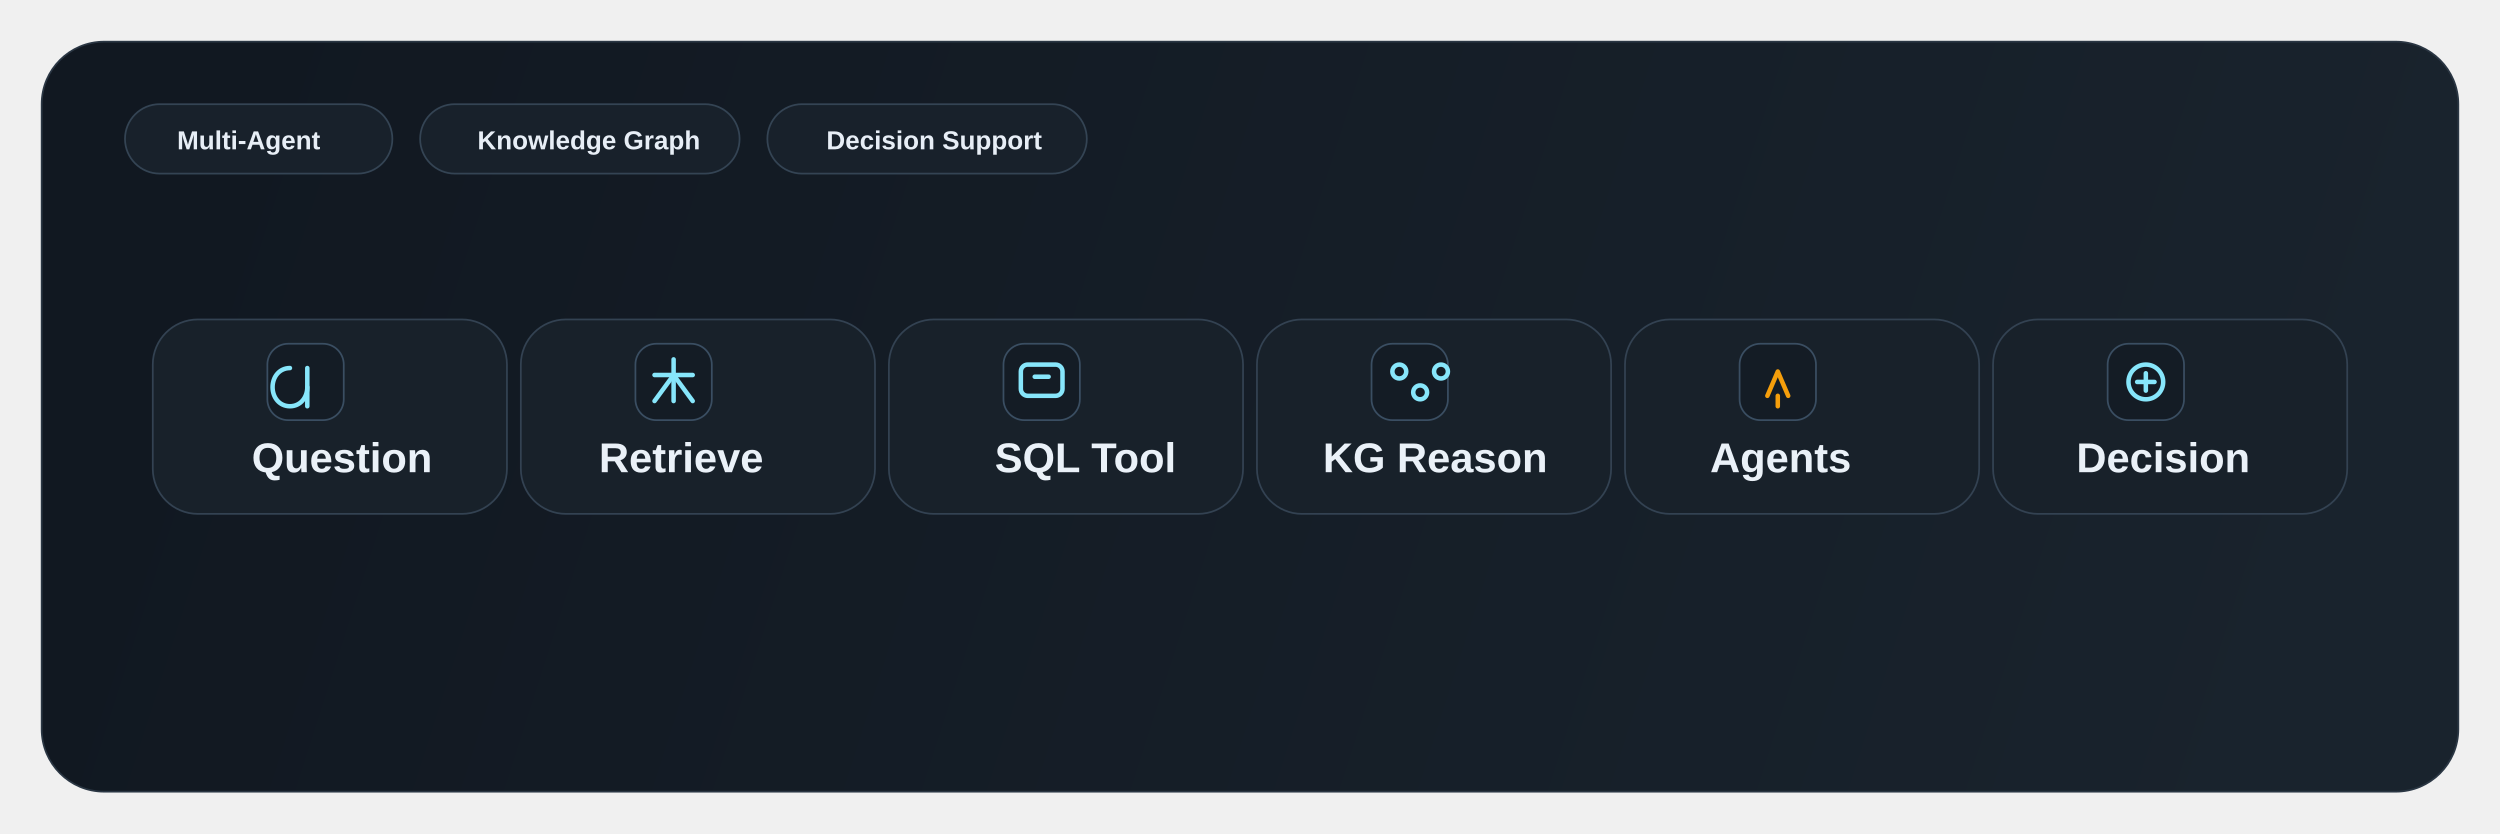
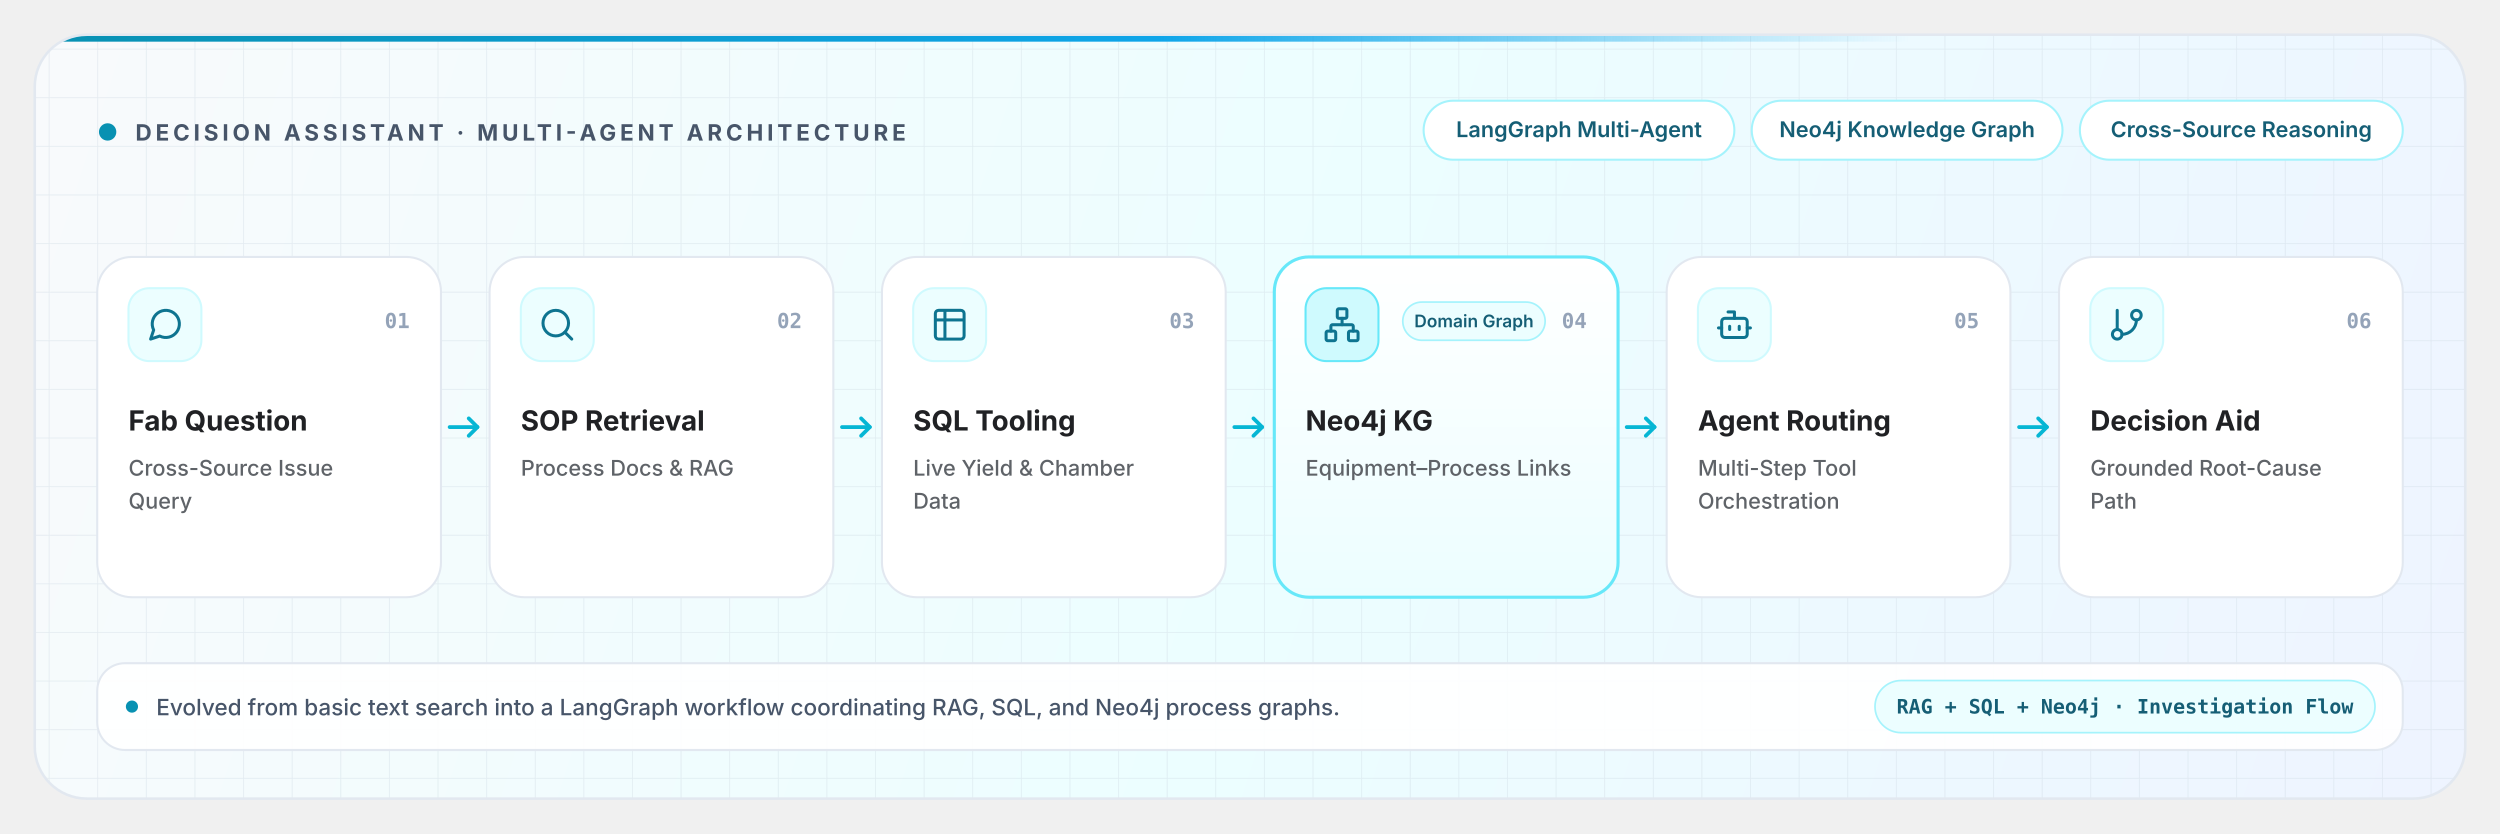
<svg xmlns="http://www.w3.org/2000/svg" width="1440" height="480" viewBox="0 0 1440 480" fill="none">
  <defs>
-     <linearGradient id="bg" x1="120" y1="48" x2="1320" y2="432" gradientUnits="userSpaceOnUse">
-       <stop stop-color="#111821" />
-       <stop offset="1" stop-color="#19232D" />
+     <linearGradient id="bg-auo-assistant" x1="40" y1="20" x2="1400" y2="460" gradientUnits="userSpaceOnUse">
+       <stop stop-color="#F8FAFC" />
+       <stop offset="0.52" stop-color="#ECFEFF" />
+       <stop offset="1" stop-color="#EEF4FF" />
    </linearGradient>
-     <linearGradient id="node" x1="0" y1="0" x2="0" y2="120" gradientUnits="userSpaceOnUse">
-       <stop stop-color="#1E2833" />
-       <stop offset="1" stop-color="#18212A" />
+     <linearGradient id="topbar-auo-assistant" x1="20" y1="20" x2="1100" y2="20" gradientUnits="userSpaceOnUse">
+       <stop stop-color="#0891B2" />
+       <stop offset="0.6" stop-color="#0EA5E9" />
+       <stop offset="1" stop-color="#0EA5E9" stop-opacity="0" />
    </linearGradient>
-     <filter id="glow" x="-20%" y="-40%" width="140%" height="180%">
-       <feGaussianBlur stdDeviation="10" result="blur" />
-       <feMerge>
-         <feMergeNode in="blur" />
-         <feMergeNode in="SourceGraphic" />
-       </feMerge>
-     </filter>
+     <linearGradient id="card-hi-auo-assistant" x1="0" y1="148" x2="0" y2="344" gradientUnits="userSpaceOnUse">
+       <stop stop-color="#FFFFFF" />
+       <stop offset="1" stop-color="#ECFEFF" />
+     </linearGradient>
+     <pattern id="grid-auo-assistant" width="28" height="28" patternUnits="userSpaceOnUse">
+       <path d="M 28 0 L 0 0 0 28" fill="none" stroke="#CBD5E1" stroke-opacity="0.38" stroke-width="1" />
+     </pattern>
+     <clipPath id="panel-auo-assistant">
+       <rect x="20" y="20" width="1400" height="440" rx="30" />
+     </clipPath>
  </defs>
-   <rect x="24" y="24" width="1392" height="432" rx="36" fill="url(#bg)" />
-   <rect x="24" y="24" width="1392" height="432" rx="36" stroke="#2A3643" />
-   <g font-family="Segoe UI, Arial, sans-serif">
-     <rect x="72" y="60" width="154" height="40" rx="20" fill="#18212B" stroke="#344454" />
-     <rect x="242" y="60" width="184" height="40" rx="20" fill="#18212B" stroke="#344454" />
-     <rect x="442" y="60" width="184" height="40" rx="20" fill="#18212B" stroke="#344454" />
-     <text x="102" y="86" fill="#E7EEF6" font-size="15" font-weight="600">Multi-Agent</text>
-     <text x="275" y="86" fill="#E7EEF6" font-size="15" font-weight="600">Knowledge Graph</text>
-     <text x="476" y="86" fill="#E7EEF6" font-size="15" font-weight="600">Decision Support</text>
+   <g clip-path="url(#panel-auo-assistant)">
+     <rect x="20" y="20" width="1400" height="440" rx="30" fill="url(#bg-auo-assistant)" />
+     <rect x="20" y="20" width="1400" height="440" fill="url(#grid-auo-assistant)" />
+     <rect x="20" y="20" width="1400" height="4" fill="url(#topbar-auo-assistant)" />
  </g>
-   <g filter="url(#glow)" stroke="#5AD7F7" stroke-width="4" stroke-linecap="round">
-     <path d="M292 240H356" />
-     <path d="M504 240H568" />
-     <path d="M716 240H780" />
-     <path d="M928 240H992" />
-     <path d="M1140 240H1204" />
+   <rect x="20" y="20" width="1400" height="440" rx="30" stroke="#E2E8F0" stroke-width="1.5" />
+   <circle cx="62" cy="76" r="5" fill="#0891B2" />
+   <text x="78" y="81" font-family="Inter, Segoe UI, Arial, sans-serif" font-size="13" font-weight="700" letter-spacing="2.2" fill="#475569">DECISION ASSISTANT · MULTI-AGENT ARCHITECTURE</text>
+   <rect x="820" y="58" width="179" height="34" rx="17" fill="#FFFFFF" stroke="#A5F3FC" stroke-width="1.2" />
+   <text x="909.5" y="79" text-anchor="middle" font-family="Inter, Segoe UI, Arial, sans-serif" font-size="12.5" font-weight="600" fill="#155E75">LangGraph Multi-Agent</text>
+   <rect x="1009" y="58" width="179" height="34" rx="17" fill="#FFFFFF" stroke="#A5F3FC" stroke-width="1.2" />
+   <text x="1098.5" y="79" text-anchor="middle" font-family="Inter, Segoe UI, Arial, sans-serif" font-size="12.5" font-weight="600" fill="#155E75">Neo4j Knowledge Graph</text>
+   <rect x="1198" y="58" width="186" height="34" rx="17" fill="#FFFFFF" stroke="#A5F3FC" stroke-width="1.2" />
+   <text x="1291" y="79" text-anchor="middle" font-family="Inter, Segoe UI, Arial, sans-serif" font-size="12.5" font-weight="600" fill="#155E75">Cross-Source Reasoning</text>
+   <g>
+     <rect x="56" y="148" width="198" height="196" rx="20" fill="#FFFFFF" stroke="#E2E8F0" stroke-width="1.2" />
+     <rect x="74" y="166" width="42" height="42" rx="12" fill="#ECFEFF" stroke="#CFFAFE" stroke-width="1.2" />
+     <g transform="translate(84 176) scale(0.92)" fill="none" stroke="#0E7490" stroke-width="1.9" stroke-linecap="round" stroke-linejoin="round">
+       <path d="m3 21 1.9-5.7a8.5 8.5 0 1 1 3.8 3.8z" />
+     </g>
+     <text x="236" y="189" text-anchor="end" font-family="ui-monospace, SFMono-Regular, Menlo, Consolas, monospace" font-size="12" font-weight="600" fill="#94A3B8">01</text>
+     <text x="74" y="248" font-family="Inter, Segoe UI, Arial, sans-serif" font-size="16" font-weight="700" fill="#202124">Fab Question</text>
+     <text x="74" y="274" font-family="Inter, Segoe UI, Arial, sans-serif" font-size="12.5" font-weight="500" fill="#5F6368">Cross-Source Issue</text>
+     <text x="74" y="293" font-family="Inter, Segoe UI, Arial, sans-serif" font-size="12.5" font-weight="500" fill="#5F6368">Query</text>
  </g>
-   <g fill="#5AD7F7">
-     <path d="M356 240L343 232V248L356 240Z" />
-     <path d="M568 240L555 232V248L568 240Z" />
-     <path d="M780 240L767 232V248L780 240Z" />
-     <path d="M992 240L979 232V248L992 240Z" />
-     <path d="M1204 240L1191 232V248L1204 240Z" />
+   <g stroke="#06B6D4" stroke-width="2.2" stroke-linecap="round" stroke-linejoin="round">
+     <path d="M259 246H275" />
+     <path d="M270 241L275 246L270 251" fill="none" />
  </g>
-   <g fill="url(#node)" stroke="#334252">
-     <rect x="88" y="184" width="204" height="112" rx="26" />
-     <rect x="300" y="184" width="204" height="112" rx="26" />
-     <rect x="512" y="184" width="204" height="112" rx="26" />
-     <rect x="724" y="184" width="204" height="112" rx="26" />
-     <rect x="936" y="184" width="204" height="112" rx="26" />
-     <rect x="1148" y="184" width="204" height="112" rx="26" />
+   <g>
+     <rect x="282" y="148" width="198" height="196" rx="20" fill="#FFFFFF" stroke="#E2E8F0" stroke-width="1.2" />
+     <rect x="300" y="166" width="42" height="42" rx="12" fill="#ECFEFF" stroke="#CFFAFE" stroke-width="1.2" />
+     <g transform="translate(310 176) scale(0.92)" fill="none" stroke="#0E7490" stroke-width="1.9" stroke-linecap="round" stroke-linejoin="round">
+       <circle cx="11" cy="11" r="8" />
+       <path d="m21 21-4.3-4.3" />
+     </g>
+     <text x="462" y="189" text-anchor="end" font-family="ui-monospace, SFMono-Regular, Menlo, Consolas, monospace" font-size="12" font-weight="600" fill="#94A3B8">02</text>
+     <text x="300" y="248" font-family="Inter, Segoe UI, Arial, sans-serif" font-size="16" font-weight="700" fill="#202124">SOP Retrieval</text>
+     <text x="300" y="274" font-family="Inter, Segoe UI, Arial, sans-serif" font-size="12.5" font-weight="500" fill="#5F6368">Process Docs &amp; RAG</text>
  </g>
-   <g fill="#141C25" stroke="#3A4E62">
-     <rect x="154" y="198" width="44" height="44" rx="12" />
-     <rect x="366" y="198" width="44" height="44" rx="12" />
-     <rect x="578" y="198" width="44" height="44" rx="12" />
-     <rect x="790" y="198" width="44" height="44" rx="12" />
-     <rect x="1002" y="198" width="44" height="44" rx="12" />
-     <rect x="1214" y="198" width="44" height="44" rx="12" />
+   <g stroke="#06B6D4" stroke-width="2.2" stroke-linecap="round" stroke-linejoin="round">
+     <path d="M485 246H501" />
+     <path d="M496 241L501 246L496 251" fill="none" />
  </g>
-   <g fill="none" stroke="#87E6FB" stroke-width="2.6" stroke-linecap="round" stroke-linejoin="round">
-     <path d="M167 212C161 212 157 217 157 223C157 229 161 234 167 234C173 234 177 229 177 223" />
-     <path d="M177 212V234" />
-     <path d="M377 216H399" />
-     <path d="M388 207V231" />
-     <path d="M377 231L388 216L399 231" />
-     <rect x="588" y="210" width="24" height="18" rx="4" />
-     <path d="M596 217H604" />
-     <circle cx="806" cy="214" r="4" />
-     <circle cx="818" cy="226" r="4" />
-     <circle cx="830" cy="214" r="4" />
-     <path d="M1018 228L1024 214L1030 228" stroke="#F59E0B" />
-     <path d="M1024 228V234" stroke="#F59E0B" />
-     <circle cx="1236" cy="220" r="10" />
-     <path d="M1231 220H1241M1236 215V225" />
+   <g>
+     <rect x="508" y="148" width="198" height="196" rx="20" fill="#FFFFFF" stroke="#E2E8F0" stroke-width="1.2" />
+     <rect x="526" y="166" width="42" height="42" rx="12" fill="#ECFEFF" stroke="#CFFAFE" stroke-width="1.2" />
+     <g transform="translate(536 176) scale(0.92)" fill="none" stroke="#0E7490" stroke-width="1.9" stroke-linecap="round" stroke-linejoin="round">
+       <path d="M9 3H5a2 2 0 0 0-2 2v4m6-6h10a2 2 0 0 1 2 2v4M9 3v18m0 0h10a2 2 0 0 0 2-2V9M9 21H5a2 2 0 0 1-2-2V9m0 0h18" />
+     </g>
+     <text x="688" y="189" text-anchor="end" font-family="ui-monospace, SFMono-Regular, Menlo, Consolas, monospace" font-size="12" font-weight="600" fill="#94A3B8">03</text>
+     <text x="526" y="248" font-family="Inter, Segoe UI, Arial, sans-serif" font-size="16" font-weight="700" fill="#202124">SQL Tooling</text>
+     <text x="526" y="274" font-family="Inter, Segoe UI, Arial, sans-serif" font-size="12.5" font-weight="500" fill="#5F6368">Live Yield &amp; Chamber</text>
+     <text x="526" y="293" font-family="Inter, Segoe UI, Arial, sans-serif" font-size="12.5" font-weight="500" fill="#5F6368">Data</text>
  </g>
-   <g font-family="Segoe UI, Arial, sans-serif" fill="#EAF1F8" font-size="24" font-weight="700">
-     <text x="145" y="272">Question</text>
-     <text x="345" y="272">Retrieve</text>
-     <text x="573" y="272">SQL Tool</text>
-     <text x="762" y="272">KG Reason</text>
-     <text x="985" y="272">Agents</text>
-     <text x="1196" y="272">Decision</text>
+   <g stroke="#06B6D4" stroke-width="2.2" stroke-linecap="round" stroke-linejoin="round">
+     <path d="M711 246H727" />
+     <path d="M722 241L727 246L722 251" fill="none" />
  </g>
+   <g>
+     <rect x="734" y="148" width="198" height="196" rx="20" fill="url(#card-hi-auo-assistant)" stroke="#67E8F9" stroke-width="1.8" />
+     <rect x="752" y="166" width="42" height="42" rx="12" fill="#CFFAFE" stroke="#67E8F9" stroke-width="1.2" />
+     <g transform="translate(762 176) scale(0.92)" fill="none" stroke="#0E7490" stroke-width="1.9" stroke-linecap="round" stroke-linejoin="round">
+       <rect x="16" y="16" width="6" height="6" rx="1" />
+       <rect x="2" y="16" width="6" height="6" rx="1" />
+       <rect x="9" y="2" width="6" height="6" rx="1" />
+       <path d="M5 16v-3a1 1 0 0 1 1-1h12a1 1 0 0 1 1 1v3" />
+       <path d="M12 12V8" />
+     </g>
+     <rect x="808" y="174" width="82" height="22" rx="11" fill="#ECFEFF" stroke="#A5F3FC" stroke-width="1" />
+     <text x="849" y="188.5" text-anchor="middle" font-family="Inter, Segoe UI, Arial, sans-serif" font-size="10" font-weight="600" fill="#155E75">Domain Graph</text>
+     <text x="914" y="189" text-anchor="end" font-family="ui-monospace, SFMono-Regular, Menlo, Consolas, monospace" font-size="12" font-weight="600" fill="#94A3B8">04</text>
+     <text x="752" y="248" font-family="Inter, Segoe UI, Arial, sans-serif" font-size="16" font-weight="700" fill="#202124">Neo4j KG</text>
+     <text x="752" y="274" font-family="Inter, Segoe UI, Arial, sans-serif" font-size="12.5" font-weight="500" fill="#5F6368">Equipment–Process Links</text>
+   </g>
+   <g stroke="#06B6D4" stroke-width="2.2" stroke-linecap="round" stroke-linejoin="round">
+     <path d="M937 246H953" />
+     <path d="M948 241L953 246L948 251" fill="none" />
+   </g>
+   <g>
+     <rect x="960" y="148" width="198" height="196" rx="20" fill="#FFFFFF" stroke="#E2E8F0" stroke-width="1.2" />
+     <rect x="978" y="166" width="42" height="42" rx="12" fill="#ECFEFF" stroke="#CFFAFE" stroke-width="1.2" />
+     <g transform="translate(988 176) scale(0.92)" fill="none" stroke="#0E7490" stroke-width="1.9" stroke-linecap="round" stroke-linejoin="round">
+       <path d="M12 8V4H8" />
+       <rect width="16" height="12" x="4" y="8" rx="2" />
+       <path d="M2 14h2" />
+       <path d="M20 14h2" />
+       <path d="M15 13v2" />
+       <path d="M9 13v2" />
+     </g>
+     <text x="1140" y="189" text-anchor="end" font-family="ui-monospace, SFMono-Regular, Menlo, Consolas, monospace" font-size="12" font-weight="600" fill="#94A3B8">05</text>
+     <text x="978" y="248" font-family="Inter, Segoe UI, Arial, sans-serif" font-size="16" font-weight="700" fill="#202124">Agent Routing</text>
+     <text x="978" y="274" font-family="Inter, Segoe UI, Arial, sans-serif" font-size="12.5" font-weight="500" fill="#5F6368">Multi-Step Tool</text>
+     <text x="978" y="293" font-family="Inter, Segoe UI, Arial, sans-serif" font-size="12.5" font-weight="500" fill="#5F6368">Orchestration</text>
+   </g>
+   <g stroke="#06B6D4" stroke-width="2.2" stroke-linecap="round" stroke-linejoin="round">
+     <path d="M1163 246H1179" />
+     <path d="M1174 241L1179 246L1174 251" fill="none" />
+   </g>
+   <g>
+     <rect x="1186" y="148" width="198" height="196" rx="20" fill="#FFFFFF" stroke="#E2E8F0" stroke-width="1.2" />
+     <rect x="1204" y="166" width="42" height="42" rx="12" fill="#ECFEFF" stroke="#CFFAFE" stroke-width="1.2" />
+     <g transform="translate(1214 176) scale(0.92)" fill="none" stroke="#0E7490" stroke-width="1.9" stroke-linecap="round" stroke-linejoin="round">
+       <line x1="6" x2="6" y1="3" y2="15" />
+       <circle cx="18" cy="6" r="3" />
+       <circle cx="6" cy="18" r="3" />
+       <path d="M18 9a9 9 0 0 1-9 9" />
+     </g>
+     <text x="1366" y="189" text-anchor="end" font-family="ui-monospace, SFMono-Regular, Menlo, Consolas, monospace" font-size="12" font-weight="600" fill="#94A3B8">06</text>
+     <text x="1204" y="248" font-family="Inter, Segoe UI, Arial, sans-serif" font-size="16" font-weight="700" fill="#202124">Decision Aid</text>
+     <text x="1204" y="274" font-family="Inter, Segoe UI, Arial, sans-serif" font-size="12.5" font-weight="500" fill="#5F6368">Grounded Root-Cause</text>
+     <text x="1204" y="293" font-family="Inter, Segoe UI, Arial, sans-serif" font-size="12.5" font-weight="500" fill="#5F6368">Path</text>
+   </g>
+   <rect x="56" y="382" width="1328" height="50" rx="16" fill="#FFFFFF" fill-opacity="0.92" stroke="#E2E8F0" stroke-width="1.2" />
+   <circle cx="76" cy="407" r="3.5" fill="#0891B2" />
+   <text x="90" y="412" font-family="Inter, Segoe UI, Arial, sans-serif" font-size="13" font-weight="500" fill="#475569">Evolved from basic text search into a LangGraph workflow coordinating RAG, SQL, and Neo4j process graphs.</text>
+   <rect x="1080" y="392" width="288" height="30" rx="15" fill="#ECFEFF" stroke="#A5F3FC" stroke-width="1" />
+   <text x="1224" y="411" text-anchor="middle" font-family="ui-monospace, SFMono-Regular, Menlo, Consolas, monospace" font-size="11.5" font-weight="600" fill="#155E75">RAG + SQL + Neo4j · Investigation Flow</text>
</svg>
